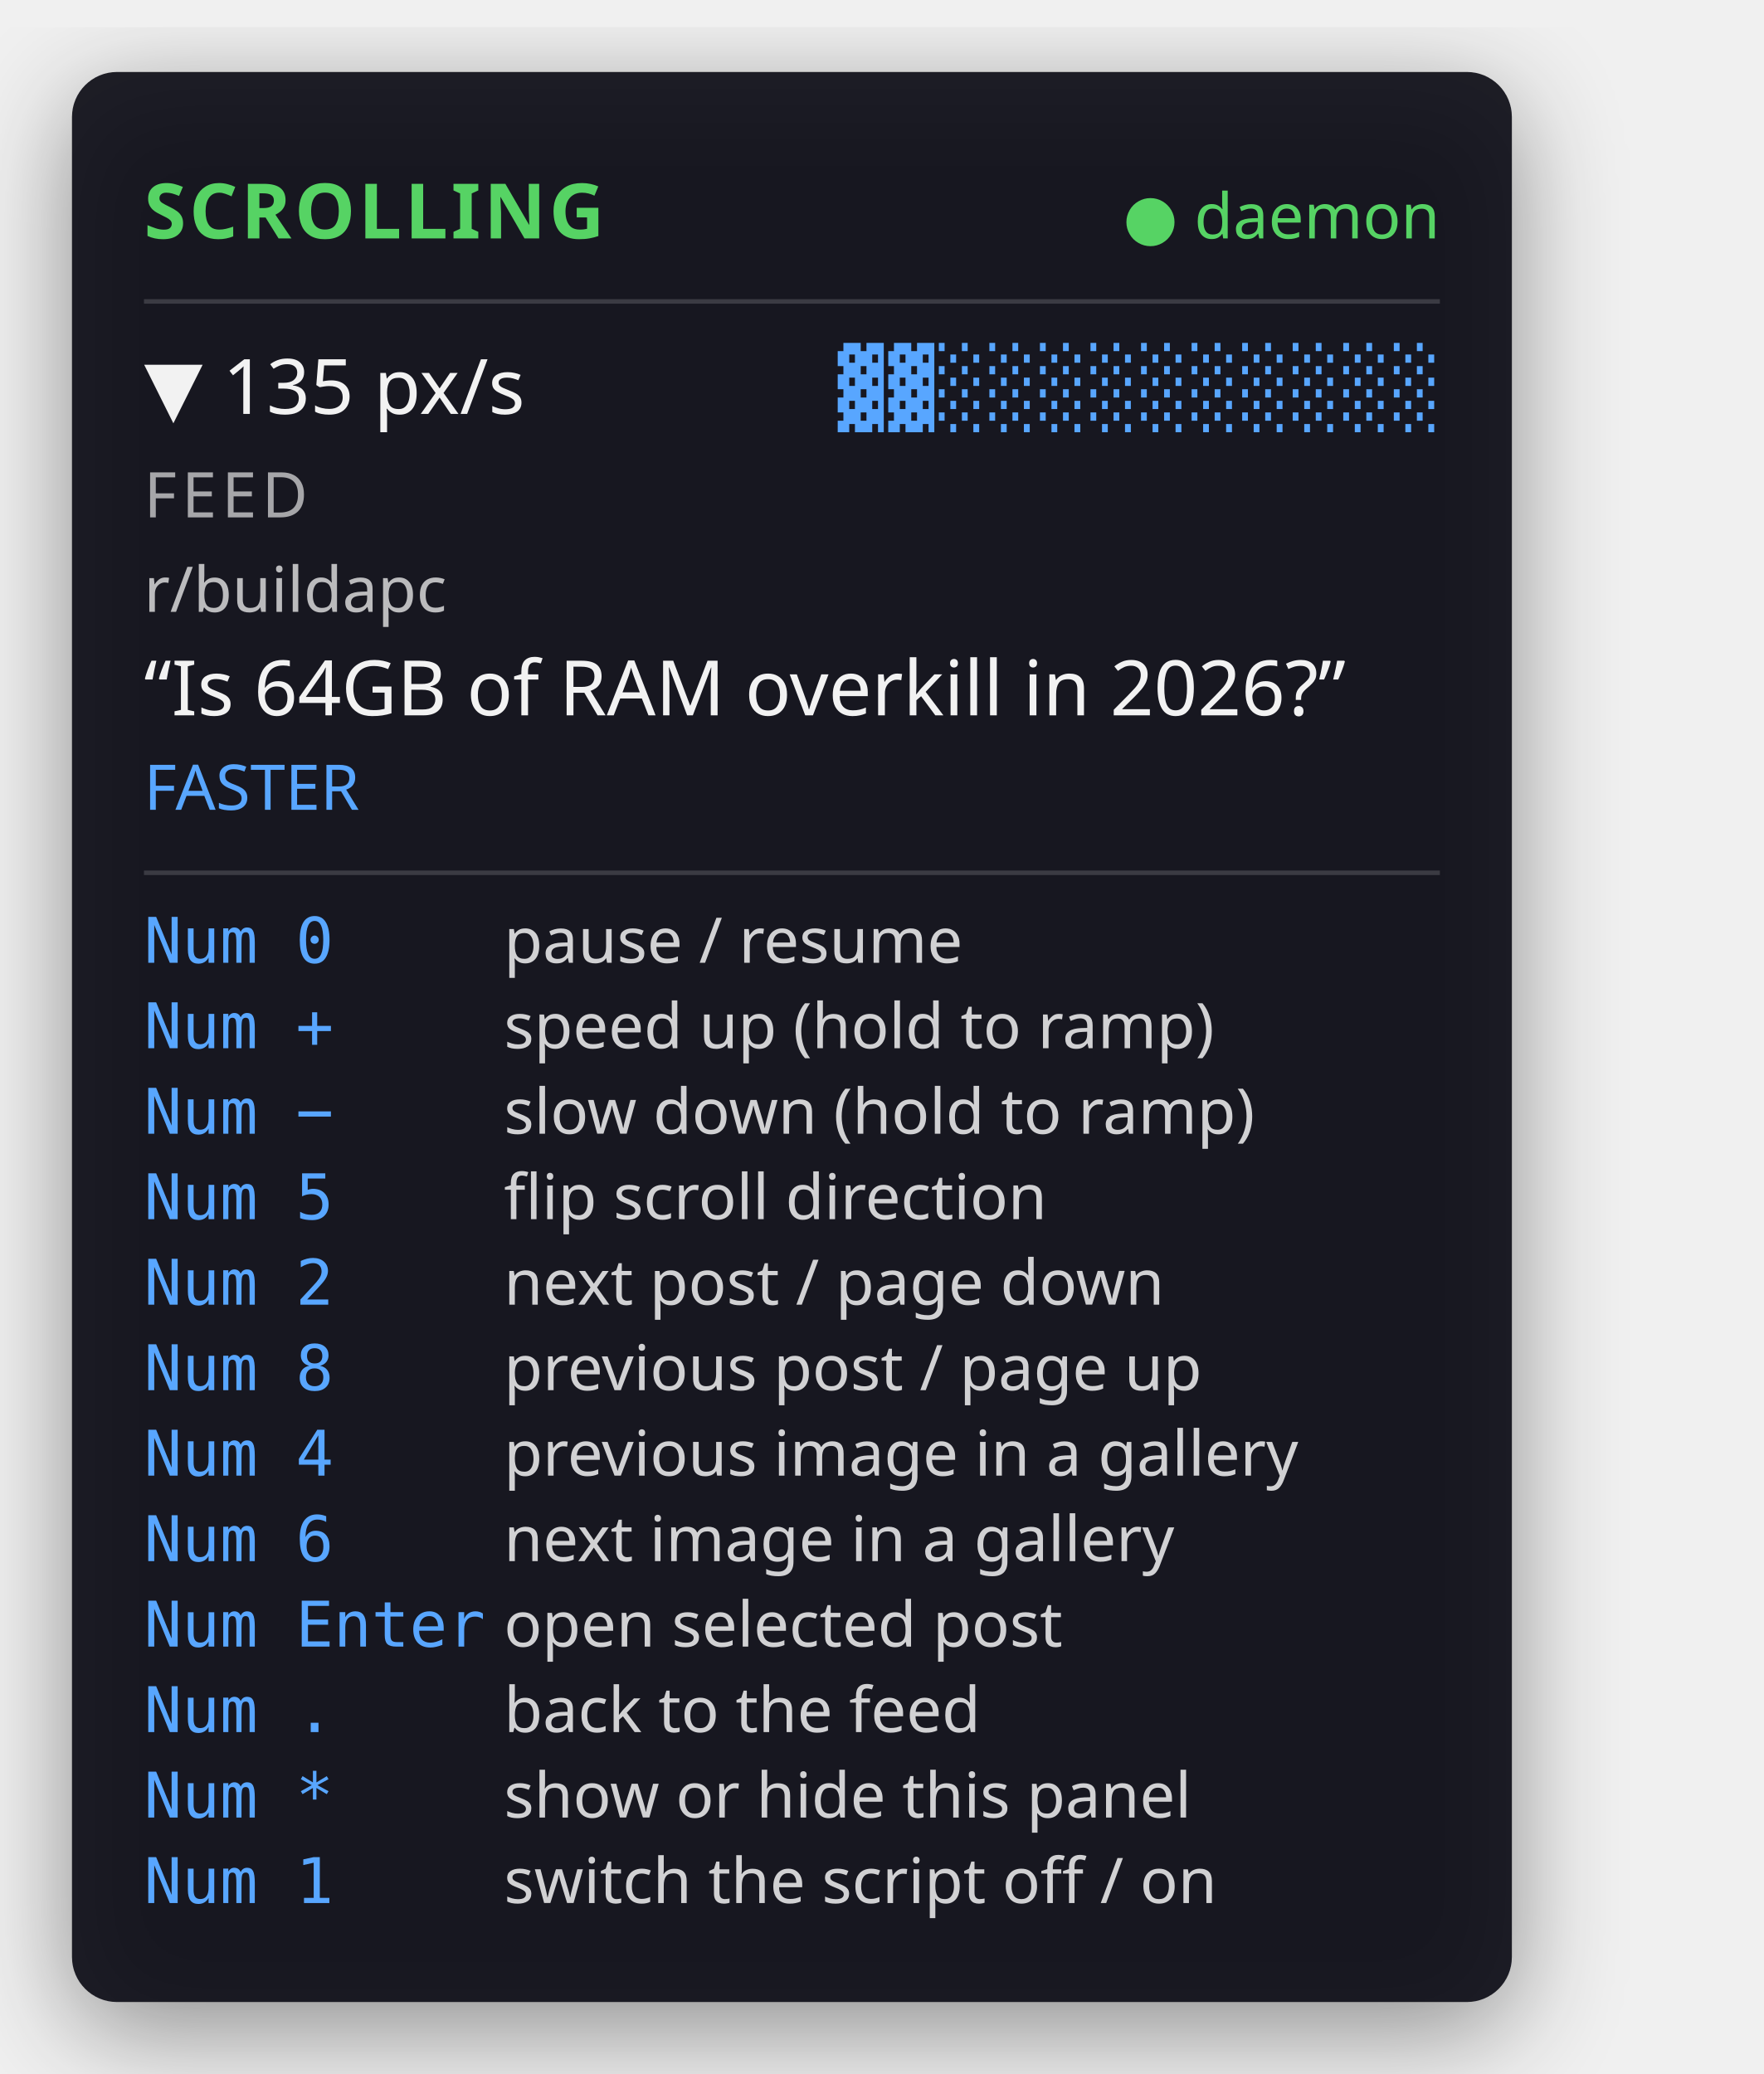
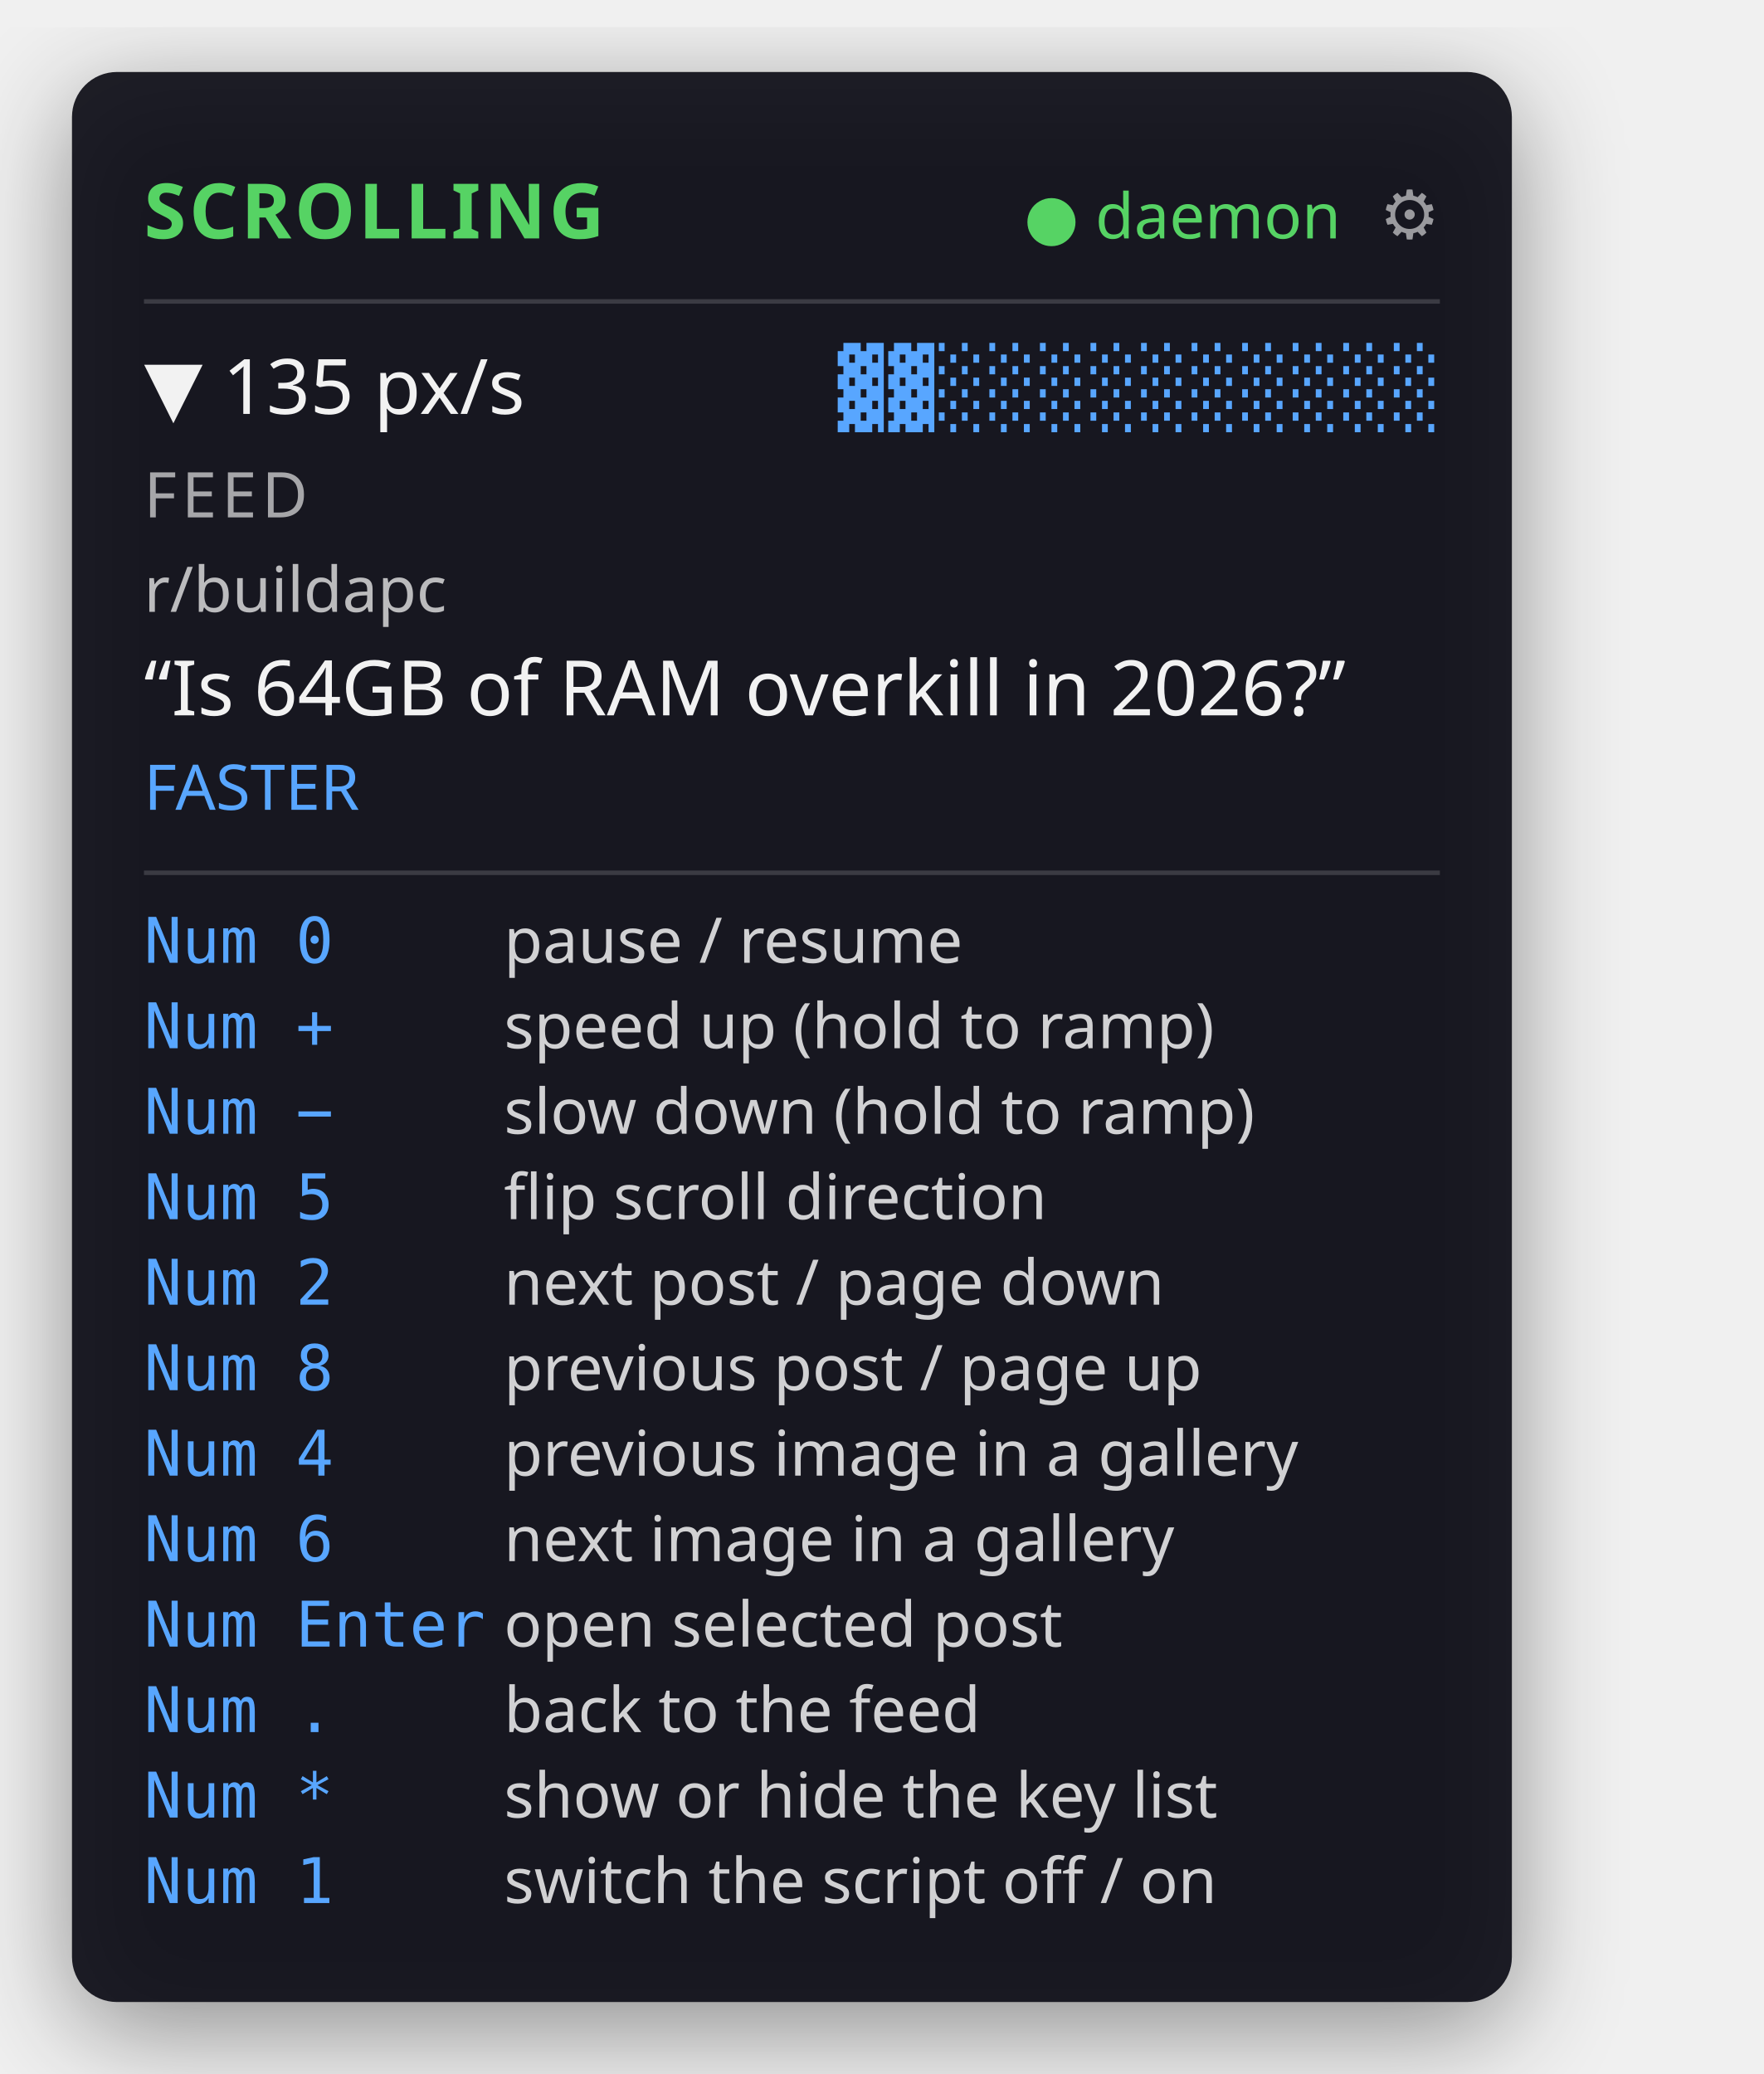
<svg xmlns="http://www.w3.org/2000/svg" width="392" height="461" viewBox="0 0 392 461" role="img" aria-label="The Reddit Scroller HUD: scrolling at 135 pixels per second in the feed, with the hotkey panel open.">
  <defs>
    <filter id="shadow" x="-20%" y="-20%" width="140%" height="140%">
      <feDropShadow dx="0" dy="6" stdDeviation="12" flood-color="#000" flood-opacity="0.45" />
    </filter>
    <style>
      .ui   { font-family: "Segoe UI", system-ui, sans-serif; }
      .mono { font-family: "Cascadia Mono", Consolas, monospace; }
      .status { font-size: 17px; font-weight: 700; letter-spacing: 0.04em; fill: #56d364; }
      .daemon { font-size: 14px; fill: #56d364; }
+       .gear   { font-size: 15px; fill: #f2f2f2; opacity: 0.6; }
      .speed  { font-size: 17px; font-weight: 500; fill: #f2f2f2; }
      .bar    { font-size: 17px; letter-spacing: 1px; fill: #58a6ff; }
      .mode   { font-size: 14px; fill: #f2f2f2; opacity: 0.65; letter-spacing: 0.08em; }
      .sub    { font-size: 14px; fill: #f2f2f2; opacity: 0.75; }
      .title  { font-size: 17px; font-weight: 500; fill: #f2f2f2; }
      .flash  { font-size: 14px; fill: #58a6ff; }
      .hkey   { font-size: 14px; fill: #58a6ff; }
      .hact   { font-size: 14px; fill: #f2f2f2; opacity: 0.85; }
      .rule   { stroke: #ffffff; stroke-opacity: 0.16; stroke-width: 1; }
    </style>
  </defs>
  <rect x="16" y="16" width="320" height="429" rx="10" fill="#101014" fill-opacity="0.92" filter="url(#shadow)" />
  <text class="ui status" x="32" y="53">SCROLLING</text>
-   <text class="ui daemon" x="320" y="53" text-anchor="end">● daemon</text>
+   <text class="ui daemon" x="298" y="53" text-anchor="end">● daemon</text>
+   <text class="ui gear" x="320" y="53" text-anchor="end">⚙</text>
  <line class="rule" x1="32" y1="67" x2="320" y2="67" />
  <text class="ui speed" x="32" y="92">▼ 135 px/s</text>
  <text class="mono bar" x="320" y="92" text-anchor="end">▓▓░░░░░░░░░░</text>
  <text class="ui mode" x="32" y="115">FEED</text>
  <text class="ui sub" x="32" y="136">r/buildapc</text>
  <text class="ui title" x="32" y="159">“Is 64GB of RAM overkill in 2026?”</text>
  <text class="ui flash" x="32" y="180">FASTER</text>
  <line class="rule" x1="32" y1="194" x2="320" y2="194" />
  <g>
    <text class="mono hkey" x="32" y="214">Num 0</text>
    <text class="ui hact" x="112" y="214">pause / resume</text>
    <text class="mono hkey" x="32" y="233">Num +</text>
    <text class="ui hact" x="112" y="233">speed up (hold to ramp)</text>
    <text class="mono hkey" x="32" y="252">Num −</text>
    <text class="ui hact" x="112" y="252">slow down (hold to ramp)</text>
    <text class="mono hkey" x="32" y="271">Num 5</text>
    <text class="ui hact" x="112" y="271">flip scroll direction</text>
    <text class="mono hkey" x="32" y="290">Num 2</text>
    <text class="ui hact" x="112" y="290">next post / page down</text>
    <text class="mono hkey" x="32" y="309">Num 8</text>
    <text class="ui hact" x="112" y="309">previous post / page up</text>
    <text class="mono hkey" x="32" y="328">Num 4</text>
    <text class="ui hact" x="112" y="328">previous image in a gallery</text>
    <text class="mono hkey" x="32" y="347">Num 6</text>
    <text class="ui hact" x="112" y="347">next image in a gallery</text>
    <text class="mono hkey" x="32" y="366">Num Enter</text>
    <text class="ui hact" x="112" y="366">open selected post</text>
    <text class="mono hkey" x="32" y="385">Num .</text>
    <text class="ui hact" x="112" y="385">back to the feed</text>
    <text class="mono hkey" x="32" y="404">Num *</text>
-     <text class="ui hact" x="112" y="404">show or hide this panel</text>
+     <text class="ui hact" x="112" y="404">show or hide the key list</text>
    <text class="mono hkey" x="32" y="423">Num 1</text>
    <text class="ui hact" x="112" y="423">switch the script off / on</text>
  </g>
</svg>
